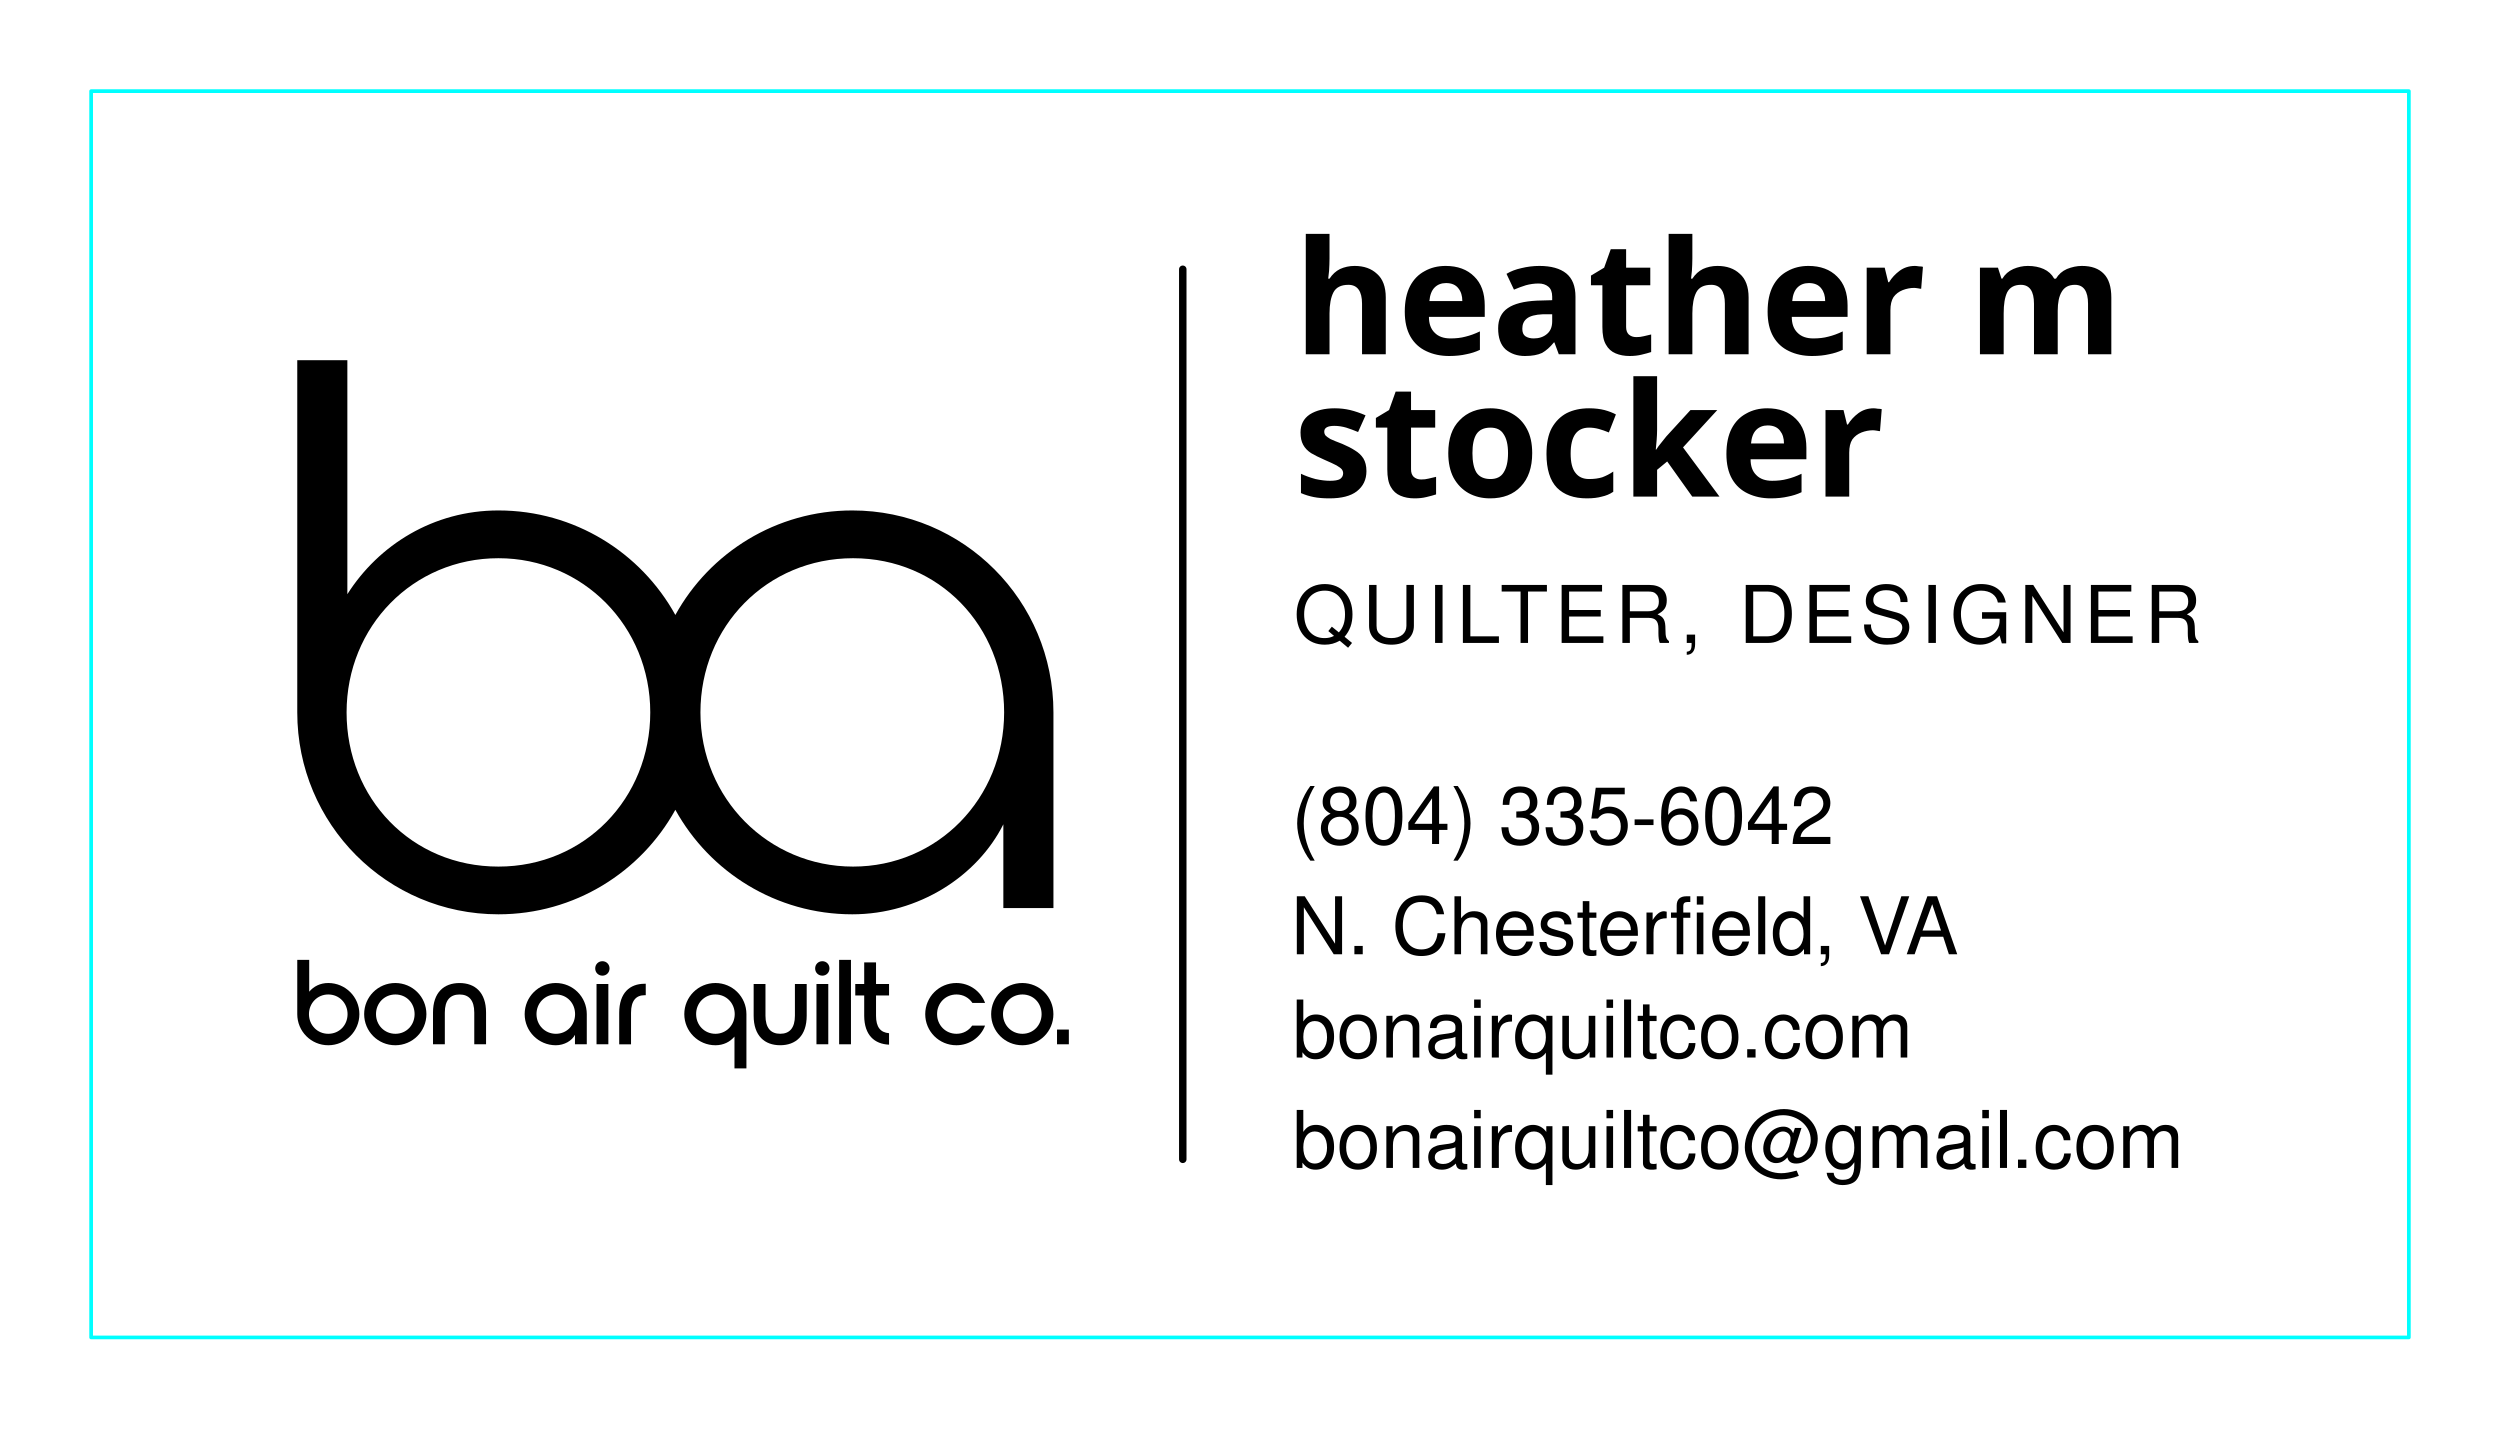
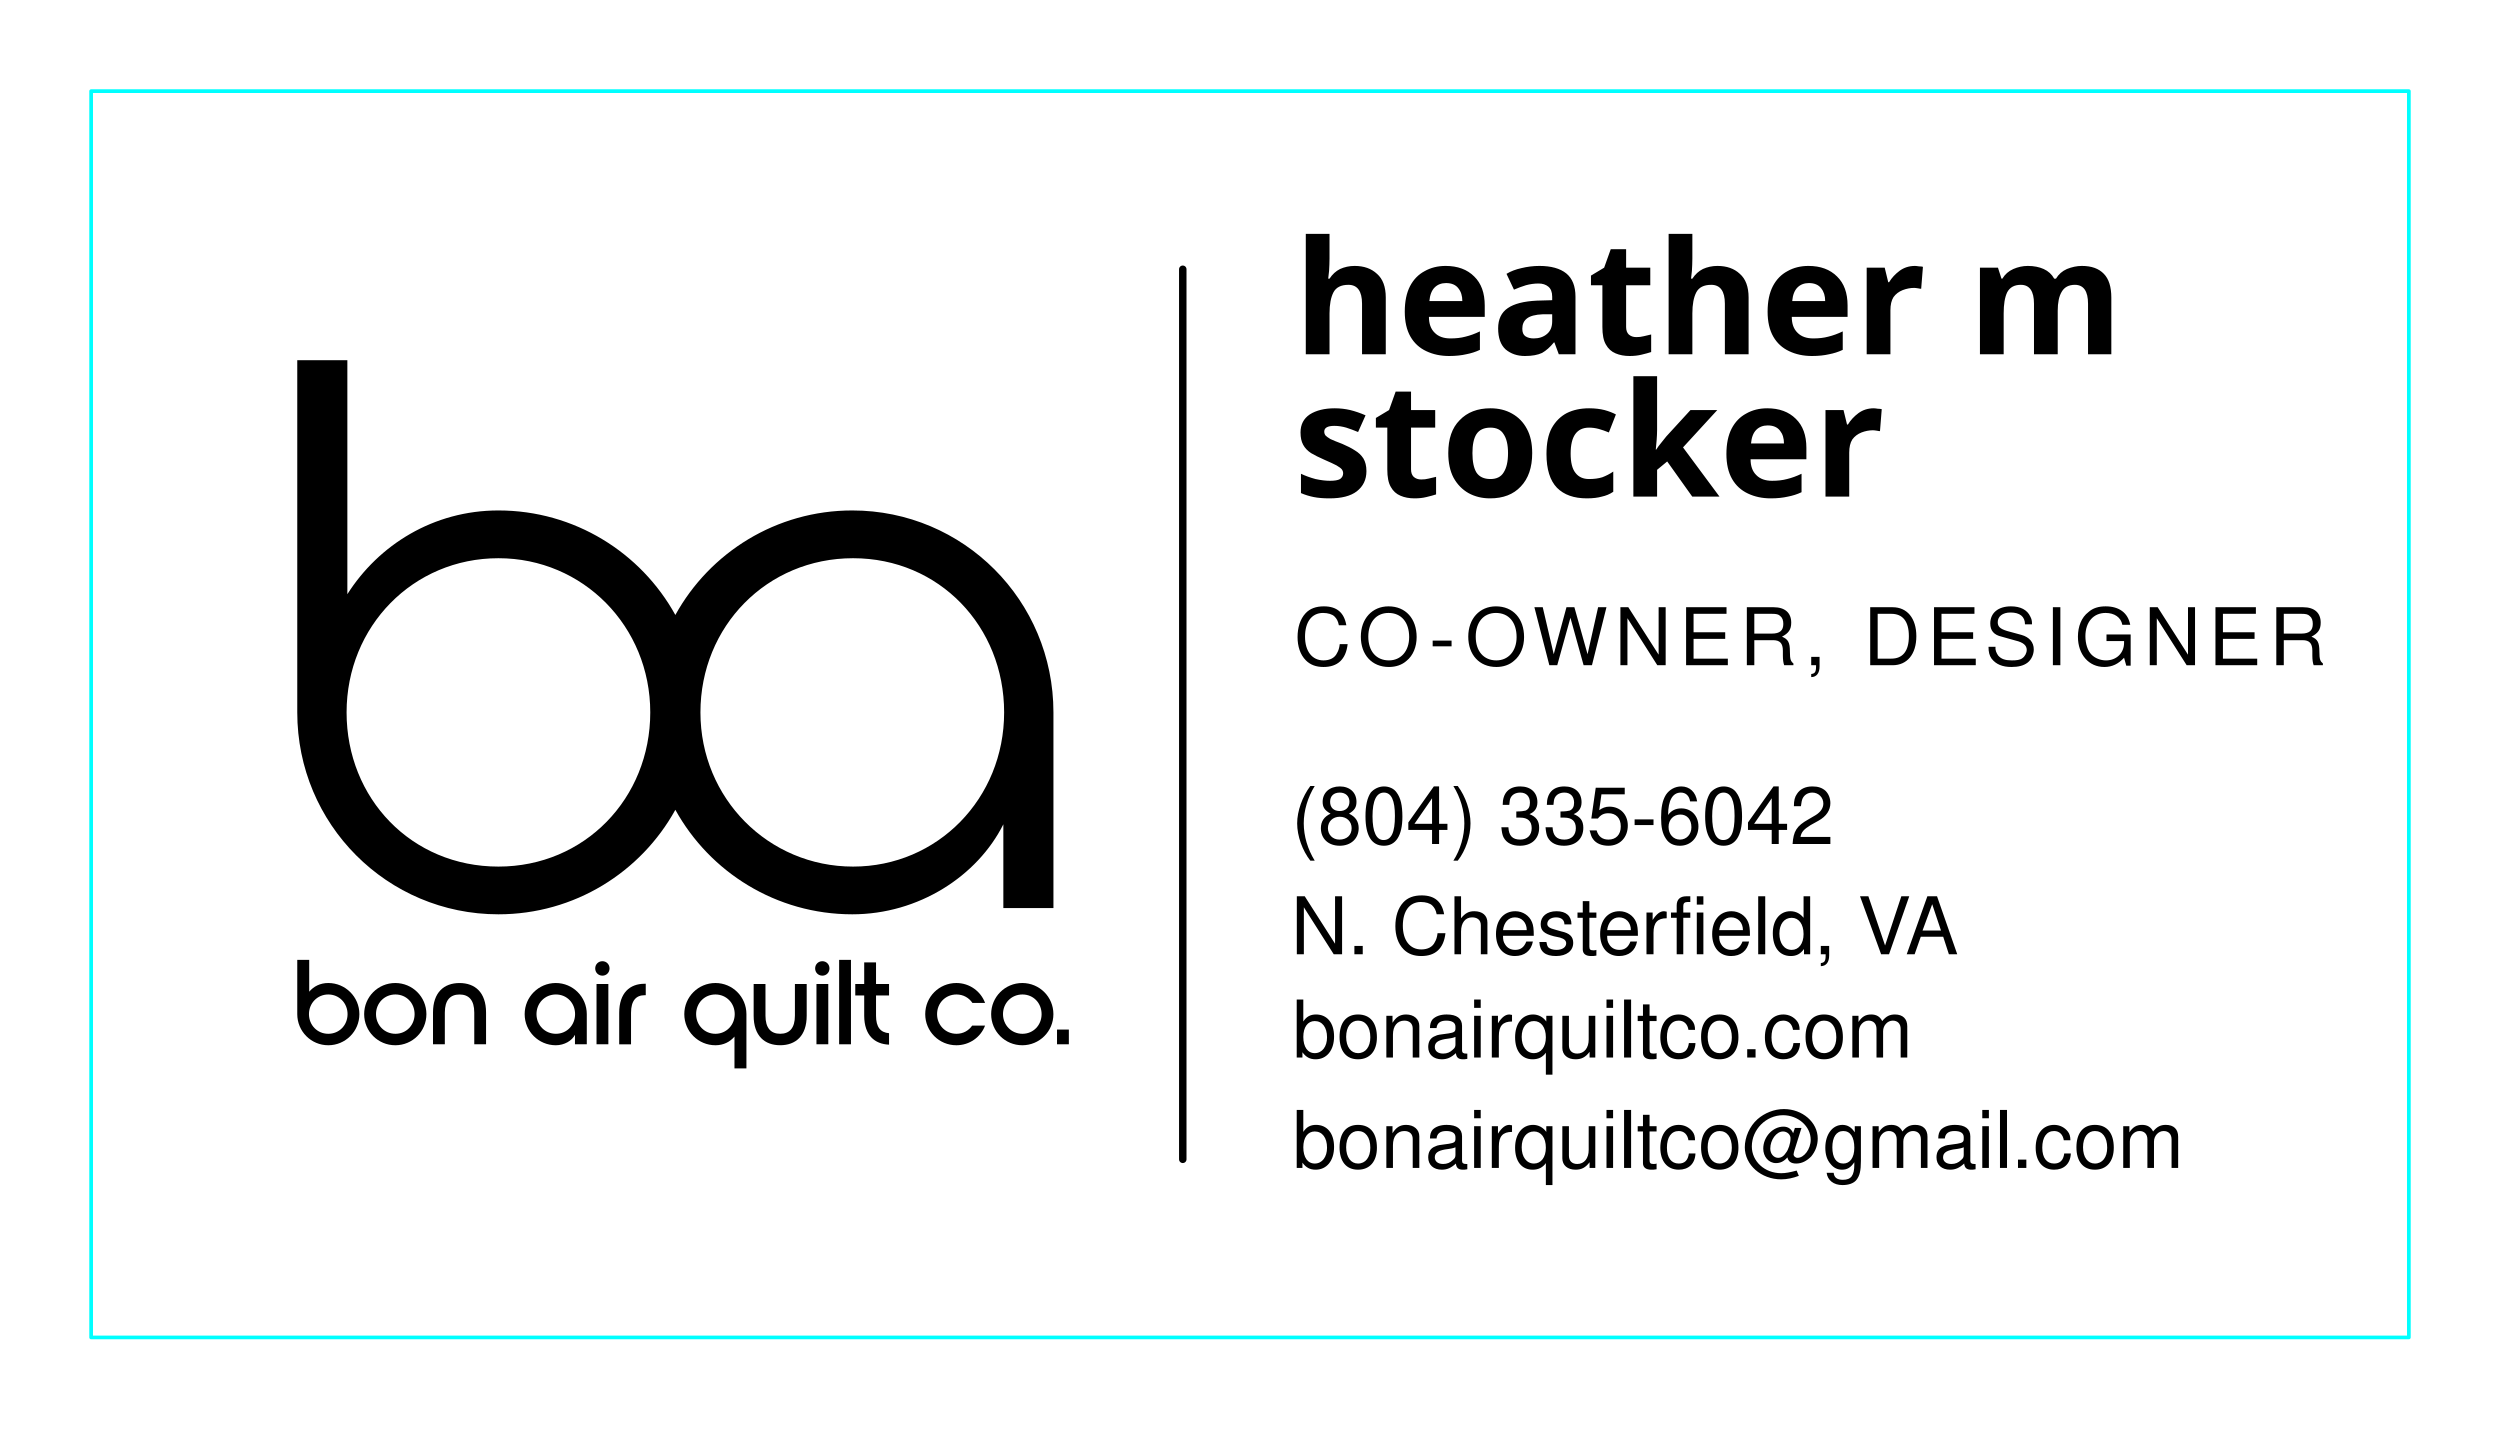
<svg xmlns="http://www.w3.org/2000/svg" width="3.5in" height="2in" viewBox="0 0 88.9 50.8" version="1.1" id="svg1036">
  <defs id="defs1030" />
  <g id="layer1" transform="translate(0,-246.2)">
    <rect style="opacity:1;fill:none;fill-opacity:1;stroke:#00ffff;stroke-width:0.132;stroke-linecap:round;stroke-linejoin:round;stroke-miterlimit:4;stroke-dasharray:none;stroke-dashoffset:0;stroke-opacity:1;paint-order:markers fill stroke" id="rect1581" width="82.418" height="44.318" x="3.241" y="249.441" />
    <g id="g1604" transform="translate(3.321476,-43.97523)">
      <g style="stroke-width:3.857" id="layer1-2-7" transform="matrix(0.259252,0,0,0.259252,7.249197,252.2961)">
        <g style="stroke-width:3.857" transform="matrix(0.2777268,0,0,0.2777268,-33.45774,177.826)" id="g46-7">
          <g style="stroke-width:3.857" id="g40-5">
            <path style="stroke-width:3.857" d="m 120.47,359.86 h 5.9 v 15.72 c 2.2,-2.62 5.42,-4.29 9.41,-4.29 8.46,0 15.37,6.85 15.37,15.37 0,8.52 -6.91,15.37 -15.37,15.37 -8.46,0 -15.31,-6.85 -15.31,-15.37 z m 5.78,26.8 c 0,5.42 4.11,9.71 9.53,9.71 5.48,0 9.53,-4.29 9.53,-9.71 0,-5.42 -4.11,-9.71 -9.53,-9.71 -5.37,0 -9.53,4.29 -9.53,9.71 z" id="path12-5-4" />
            <path style="stroke-width:3.857" d="m 184.25,386.66 c 0,8.52 -6.85,15.37 -15.37,15.37 -8.52,0 -15.37,-6.85 -15.37,-15.37 0,-8.52 6.85,-15.37 15.37,-15.37 8.52,0.01 15.37,6.85 15.37,15.37 z m -24.89,0 c 0,5.42 4.17,9.71 9.59,9.71 5.42,0 9.47,-4.29 9.47,-9.71 0,-5.42 -3.99,-9.71 -9.47,-9.71 -5.48,0 -9.59,4.29 -9.59,9.71 z" id="path14-8" />
            <path style="stroke-width:3.857" d="m 213.73,401.55 h -5.84 v -15.66 c 0,-6.07 -2.62,-8.93 -7.27,-8.93 -4.65,0 -7.27,2.86 -7.27,8.93 v 15.66 h -5.84 v -15.66 c 0,-10.01 5.48,-14.59 13.1,-14.59 7.62,0 13.1,4.59 13.1,14.59 v 15.66 z" id="path16-1" />
            <path style="stroke-width:3.857" d="m 232.78,386.66 c 0,-8.52 6.91,-15.37 15.37,-15.37 8.46,0 15.31,6.85 15.31,15.37 v 14.89 h -5.84 v -4.7 c -1.43,2.92 -5.24,5.18 -9.47,5.18 -8.46,0 -15.37,-6.85 -15.37,-15.37 z m 24.9,0 c 0,-5.42 -3.99,-9.71 -9.47,-9.71 -5.48,0 -9.59,4.29 -9.59,9.71 0,5.42 4.17,9.71 9.59,9.71 5.42,0 9.47,-4.29 9.47,-9.71 z" id="path18-2" />
            <path style="stroke-width:3.857" d="m 267.62,364.09 c 0,-2.03 1.55,-3.57 3.57,-3.57 1.97,0 3.51,1.55 3.51,3.57 0,2.02 -1.55,3.57 -3.51,3.57 -2.02,0 -3.57,-1.55 -3.57,-3.57 z m 0.65,7.68 h 5.84 v 29.78 h -5.84 z" id="path20-8" />
            <path style="stroke-width:3.857" d="m 279.47,386.01 c 0,-9.89 5.3,-14.35 12.51,-14.35 h 0.6 v 5.66 h -0.6 c -4.17,0 -6.67,2.68 -6.67,8.7 v 15.54 h -5.84 z" id="path22-4-9" />
            <path style="stroke-width:3.857" d="m 342.3,413.46 h -5.9 v -15.72 c -2.2,2.62 -5.42,4.29 -9.41,4.29 -8.46,0 -15.37,-6.85 -15.37,-15.37 0,-8.52 6.91,-15.37 15.37,-15.37 8.46,0 15.31,6.85 15.31,15.37 z m -5.78,-26.8 c 0,-5.42 -4.11,-9.71 -9.53,-9.71 -5.48,0 -9.53,4.29 -9.53,9.71 0,5.42 4.11,9.71 9.53,9.71 5.36,0 9.53,-4.29 9.53,-9.71 z" id="path24-3" />
            <path style="stroke-width:3.857" d="m 372.07,371.77 v 15.66 c 0,10.01 -5.48,14.59 -13.1,14.59 -7.62,0 -13.1,-4.59 -13.1,-14.59 v -15.66 h 5.84 v 15.66 c 0,6.07 2.62,8.93 7.27,8.93 4.65,0 7.27,-2.86 7.27,-8.93 v -15.66 z" id="path26-6" />
            <path style="stroke-width:3.857" d="m 376.24,364.09 c 0,-2.03 1.55,-3.57 3.57,-3.57 1.97,0 3.51,1.55 3.51,3.57 0,2.02 -1.55,3.57 -3.51,3.57 -2.02,0 -3.57,-1.55 -3.57,-3.57 z m 0.65,7.68 h 5.84 v 29.78 h -5.84 z" id="path28-8" />
            <path style="stroke-width:3.857" d="m 388.09,401.55 v -41.69 h 5.84 v 41.69 z" id="path30-0" />
            <path style="stroke-width:3.857" d="m 406.31,377.43 v 10.01 c 0,5.66 2.2,8.28 6.43,8.64 v 5.66 c -7.15,-0.3 -12.21,-4.65 -12.27,-14.23 v -10.07 h -4.41 v -5.66 h 4.41 v -10.66 h 5.84 v 10.66 h 6.43 v 5.66 h -6.43 z" id="path32-2" />
            <path style="stroke-width:3.857" d="m 430.61,386.66 c 0,-8.52 6.85,-15.37 15.37,-15.37 6.55,0 12.09,4.11 14.18,9.83 h -6.25 c -1.67,-2.5 -4.47,-4.17 -7.86,-4.17 -5.48,0 -9.59,4.29 -9.59,9.71 0,5.42 4.17,9.71 9.59,9.71 3.34,0 6.07,-1.61 7.74,-4.05 h 6.37 c -2.14,5.72 -7.68,9.71 -14.18,9.71 -8.52,0 -15.37,-6.85 -15.37,-15.37 z" id="path34-1" />
            <path style="stroke-width:3.857" d="m 493.91,386.66 c 0,8.52 -6.85,15.37 -15.37,15.37 -8.52,0 -15.37,-6.85 -15.37,-15.37 0,-8.52 6.85,-15.37 15.37,-15.37 8.52,0.01 15.37,6.85 15.37,15.37 z m -24.89,0 c 0,5.42 4.17,9.71 9.59,9.71 5.42,0 9.47,-4.29 9.47,-9.71 0,-5.42 -3.99,-9.71 -9.47,-9.71 -5.48,0 -9.59,4.29 -9.59,9.71 z" id="path36-0" />
            <path style="stroke-width:3.857" d="m 495.7,394.28 h 5.84 v 7.27 h -5.84 z" id="path38-5" />
          </g>
          <g style="stroke-width:3.857" id="g44-4-1">
            <path style="stroke-width:3.857" d="m 394.58,137.9 c -37.54,0 -70.37,20.79 -87.38,51.62 -17.01,-30.82 -49.85,-51.62 -87.38,-51.62 -32.08,0 -59.14,17.01 -74.61,41.36 V 63.68 h -24.74 v 173.95 c 0,55.28 44.45,99.73 99.35,99.73 37.54,0 70.37,-20.79 87.38,-51.62 17.01,30.82 49.84,51.62 87.38,51.62 32.86,0 61.85,-18.94 74.61,-44.45 v 41.36 h 24.74 v -96.64 c 0,-55.27 -44.46,-99.73 -99.35,-99.73 z M 219.82,313.79 c -42.91,0 -74.99,-33.63 -74.99,-76.15 0,-42.52 32.86,-76.15 74.99,-76.15 41.75,0 74.99,33.63 74.99,76.15 0,42.52 -32.47,76.15 -74.99,76.15 z m 175.15,0 c -41.75,0 -75.38,-33.63 -75.38,-76.15 0,-42.52 32.86,-76.15 75.38,-76.15 42.52,0 74.61,33.63 74.61,76.15 0,42.52 -32.86,76.15 -74.61,76.15 z" id="path42-9-1" />
          </g>
        </g>
      </g>
      <path id="path904-0" d="m 38.738,299.75 c 0,31.651 0,31.651 0,31.651" style="fill:none;stroke:#000000;stroke-width:0.265;stroke-linecap:round;stroke-linejoin:miter;stroke-miterlimit:4;stroke-dasharray:none;stroke-opacity:1" />
      <g transform="translate(-4.169954,43.12521)" id="g976-2">
        <g id="g959-4" transform="translate(-3.118304,-1.511905)">
          <text id="text1813-5-0" y="278.573" x="49.889" style="font-style:normal;font-variant:normal;font-weight:normal;font-stretch:normal;font-size:2.822px;line-height:1.25;font-family:'Helvetica LT Std';-inkscape-font-specification:'Helvetica LT Std, Normal';font-variant-ligatures:normal;font-variant-caps:normal;font-variant-numeric:normal;font-feature-settings:normal;text-align:start;letter-spacing:0px;word-spacing:0px;writing-mode:lr-tb;text-anchor:start;fill:#000000;fill-opacity:1;stroke:none;stroke-width:0.265" xml:space="preserve">
            <tspan style="font-style:normal;font-variant:normal;font-weight:normal;font-stretch:normal;font-size:2.822px;font-family:'Helvetica LT Std';-inkscape-font-specification:'Helvetica LT Std, Normal';font-variant-ligatures:normal;font-variant-caps:normal;font-variant-numeric:normal;font-feature-settings:normal;text-align:start;writing-mode:lr-tb;text-anchor:start;stroke-width:0.265" y="278.573" x="49.889" id="tspan1811-0-6">(804) 335-6042</tspan>
          </text>
          <text id="text1813-5-6-2" y="286.168" x="49.92" style="font-style:normal;font-variant:normal;font-weight:normal;font-stretch:normal;font-size:2.822px;line-height:1.25;font-family:'Helvetica LT Std';-inkscape-font-specification:'Helvetica LT Std, Normal';font-variant-ligatures:normal;font-variant-caps:normal;font-variant-numeric:normal;font-feature-settings:normal;text-align:start;letter-spacing:0px;word-spacing:0px;writing-mode:lr-tb;text-anchor:start;fill:#000000;fill-opacity:1;stroke:none;stroke-width:0.265" xml:space="preserve">
            <tspan style="font-style:normal;font-variant:normal;font-weight:normal;font-stretch:normal;font-size:2.822px;font-family:'Helvetica LT Std';-inkscape-font-specification:'Helvetica LT Std, Normal';font-variant-ligatures:normal;font-variant-caps:normal;font-variant-numeric:normal;font-feature-settings:normal;text-align:start;writing-mode:lr-tb;text-anchor:start;stroke-width:0.265" y="286.168" x="49.92" id="tspan1811-0-9-9">bonairquiltco.com</tspan>
          </text>
          <text id="text1813-5-4-9" y="290.092" x="49.92" style="font-style:normal;font-variant:normal;font-weight:normal;font-stretch:normal;font-size:2.822px;line-height:1.25;font-family:'Helvetica LT Std';-inkscape-font-specification:'Helvetica LT Std, Normal';font-variant-ligatures:normal;font-variant-caps:normal;font-variant-numeric:normal;font-feature-settings:normal;text-align:start;letter-spacing:0px;word-spacing:0px;writing-mode:lr-tb;text-anchor:start;fill:#000000;fill-opacity:1;stroke:none;stroke-width:0.265" xml:space="preserve">
            <tspan style="font-style:normal;font-variant:normal;font-weight:normal;font-stretch:normal;font-size:2.822px;font-family:'Helvetica LT Std';-inkscape-font-specification:'Helvetica LT Std, Normal';font-variant-ligatures:normal;font-variant-caps:normal;font-variant-numeric:normal;font-feature-settings:normal;text-align:start;writing-mode:lr-tb;text-anchor:start;stroke-width:0.265" y="290.092" x="49.92" id="tspan1811-0-2-0">bonairquiltco@gmail.com</tspan>
          </text>
          <text id="text1813-5-6-4-8" y="282.496" x="49.863" style="font-style:normal;font-variant:normal;font-weight:normal;font-stretch:normal;font-size:2.822px;line-height:1.25;font-family:'Helvetica LT Std';-inkscape-font-specification:'Helvetica LT Std, Normal';font-variant-ligatures:normal;font-variant-caps:normal;font-variant-numeric:normal;font-feature-settings:normal;text-align:start;letter-spacing:0px;word-spacing:0px;writing-mode:lr-tb;text-anchor:start;fill:#000000;fill-opacity:1;stroke:none;stroke-width:0.265" xml:space="preserve">
            <tspan style="font-style:normal;font-variant:normal;font-weight:normal;font-stretch:normal;font-size:2.822px;font-family:'Helvetica LT Std';-inkscape-font-specification:'Helvetica LT Std, Normal';font-variant-ligatures:normal;font-variant-caps:normal;font-variant-numeric:normal;font-feature-settings:normal;text-align:start;writing-mode:lr-tb;text-anchor:start;stroke-width:0.265" y="282.496" x="49.863" id="tspan1811-0-9-6-1">N. Chesterfield, VA</tspan>
          </text>
        </g>
        <g id="g949-3" transform="translate(-4.322829,3.779762)">
          <text id="text1813-1" y="253.871" x="51.169" style="font-style:normal;font-variant:normal;font-weight:600;font-stretch:normal;font-size:5.644px;line-height:1.25;font-family:'Nordique Pro';-inkscape-font-specification:'Nordique Pro, Semi-Bold';font-variant-ligatures:normal;font-variant-caps:normal;font-variant-numeric:normal;font-feature-settings:normal;text-align:start;letter-spacing:0px;word-spacing:0px;writing-mode:lr-tb;text-anchor:start;fill:#000000;fill-opacity:1;stroke:none;stroke-width:0.265" xml:space="preserve">
            <tspan dy="2" id="tspan882-1" style="font-style:normal;font-variant:normal;font-weight:600;font-stretch:normal;font-size:5.644px;font-family:'Nordique Pro';-inkscape-font-specification:'Nordique Pro, Semi-Bold';font-variant-ligatures:normal;font-variant-caps:normal;font-variant-numeric:normal;font-feature-settings:normal;text-align:start;writing-mode:lr-tb;text-anchor:start;stroke-width:0.265" y="253.871" x="51.169">heather m</tspan>
            <tspan id="tspan930-0" style="font-style:normal;font-variant:normal;font-weight:600;font-stretch:normal;font-size:5.644px;font-family:'Nordique Pro';-inkscape-font-specification:'Nordique Pro, Semi-Bold';font-variant-ligatures:normal;font-variant-caps:normal;font-variant-numeric:normal;font-feature-settings:normal;text-align:start;writing-mode:lr-tb;text-anchor:start;stroke-width:0.265" y="260.926" x="51.169">stocker</tspan>
          </text>
-           <text id="text1813-5-4-4-3" y="266.131" x="51.172" style="font-style:normal;font-variant:normal;font-weight:normal;font-stretch:normal;font-size:2.822px;line-height:1.25;font-family:'Helvetica LT Std';-inkscape-font-specification:'Helvetica LT Std, Normal';font-variant-ligatures:normal;font-variant-caps:normal;font-variant-numeric:normal;font-feature-settings:normal;text-align:start;letter-spacing:0px;word-spacing:0px;writing-mode:lr-tb;text-anchor:start;fill:#000000;fill-opacity:1;stroke:none;stroke-width:0.265" xml:space="preserve">
-             <tspan dx="0" style="font-style:normal;font-variant:normal;font-weight:normal;font-stretch:normal;font-size:2.822px;font-family:'Helvetica LT Std';-inkscape-font-specification:'Helvetica LT Std, Normal';font-variant-ligatures:normal;font-variant-caps:normal;font-variant-numeric:normal;font-feature-settings:normal;text-align:start;letter-spacing:0.265px;word-spacing:0px;writing-mode:lr-tb;text-anchor:start;stroke-width:0.265" y="266.131" x="51.172" id="tspan1811-0-2-7-4">QUILTER, DESIGNER</tspan>
+           <text id="text1813-5-4-4-3" y="266.925" x="51.172" style="font-style:normal;font-variant:normal;font-weight:normal;font-stretch:normal;font-size:2.822px;line-height:1.25;font-family:'Helvetica LT Std';-inkscape-font-specification:'Helvetica LT Std, Normal';font-variant-ligatures:normal;font-variant-caps:normal;font-variant-numeric:normal;font-feature-settings:normal;text-align:start;letter-spacing:0px;word-spacing:0px;writing-mode:lr-tb;text-anchor:start;fill:#000000;fill-opacity:1;stroke:none;stroke-width:0.265" xml:space="preserve">
+             <tspan style="font-style:normal;font-variant:normal;font-weight:normal;font-stretch:normal;font-size:2.822px;font-family:'Helvetica LT Std';-inkscape-font-specification:'Helvetica LT Std, Normal';font-variant-ligatures:normal;font-variant-caps:normal;font-variant-numeric:normal;font-feature-settings:normal;text-align:start;letter-spacing:0.265px;word-spacing:0px;writing-mode:lr-tb;text-anchor:start;stroke-width:0.265" y="266.925" x="51.172" id="tspan1811-0-2-7-4">CO-OWNER, DESIGNER</tspan>
          </text>
        </g>
      </g>
    </g>
  </g>
</svg>
